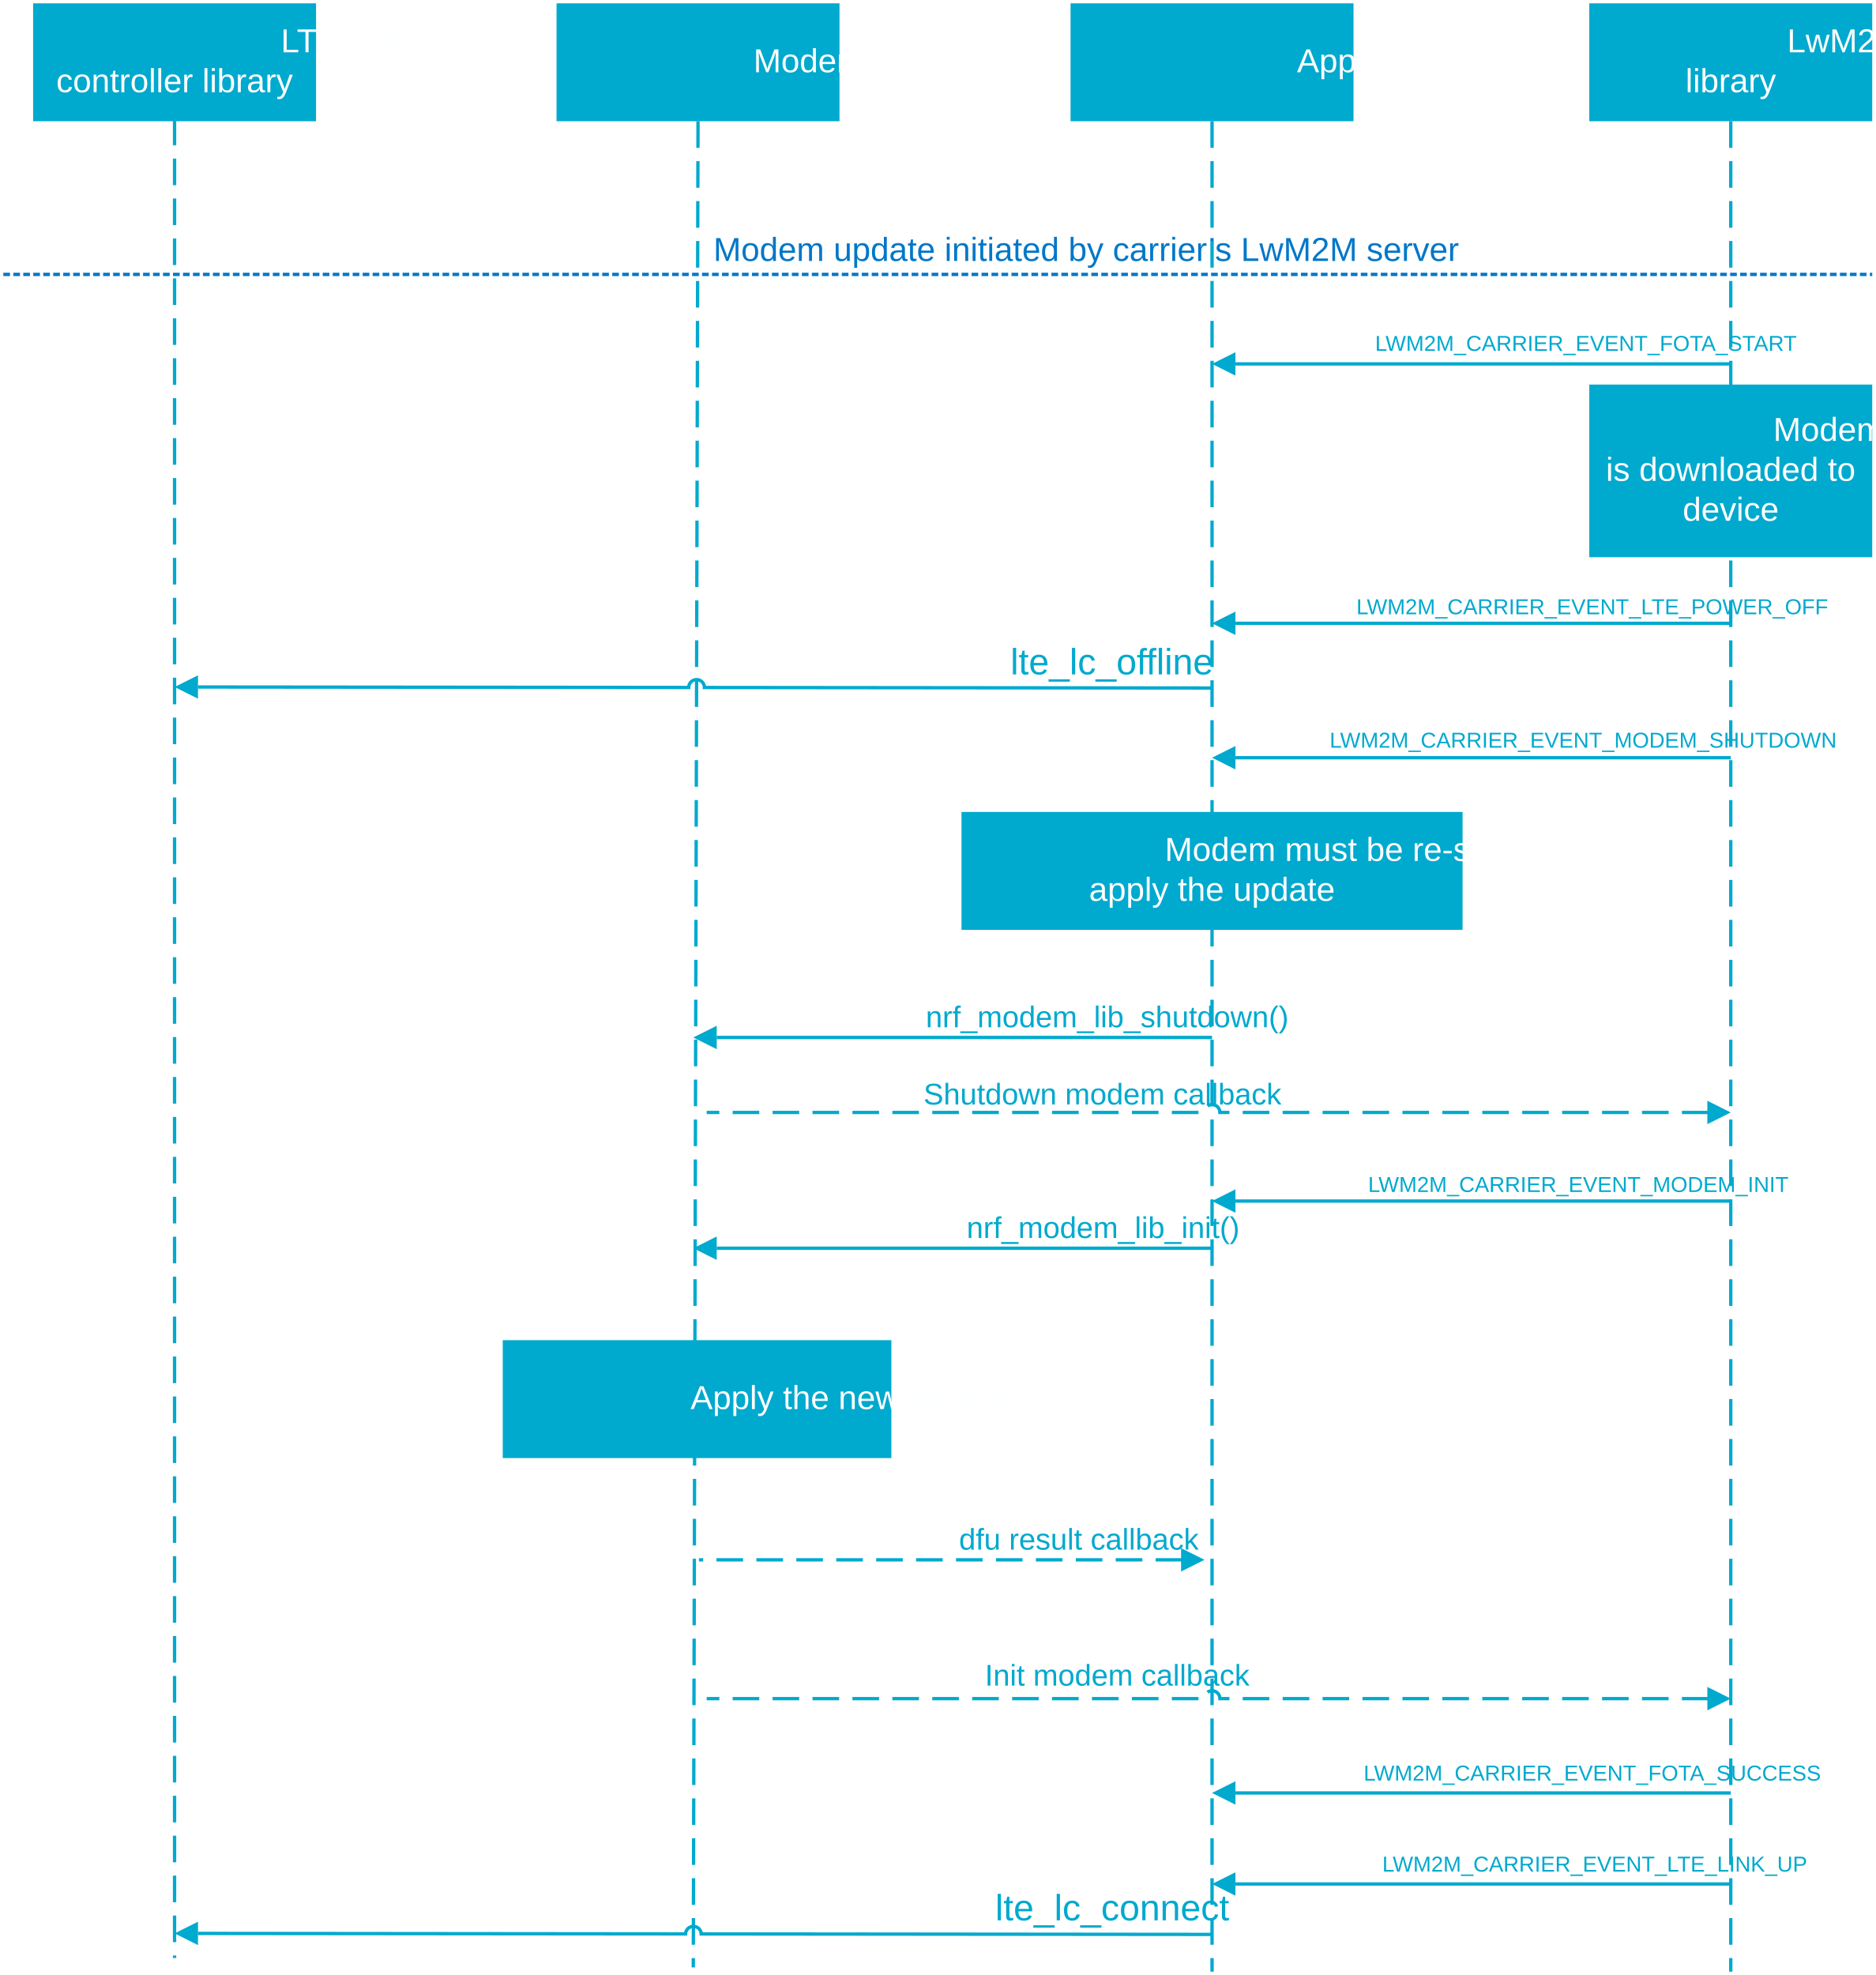
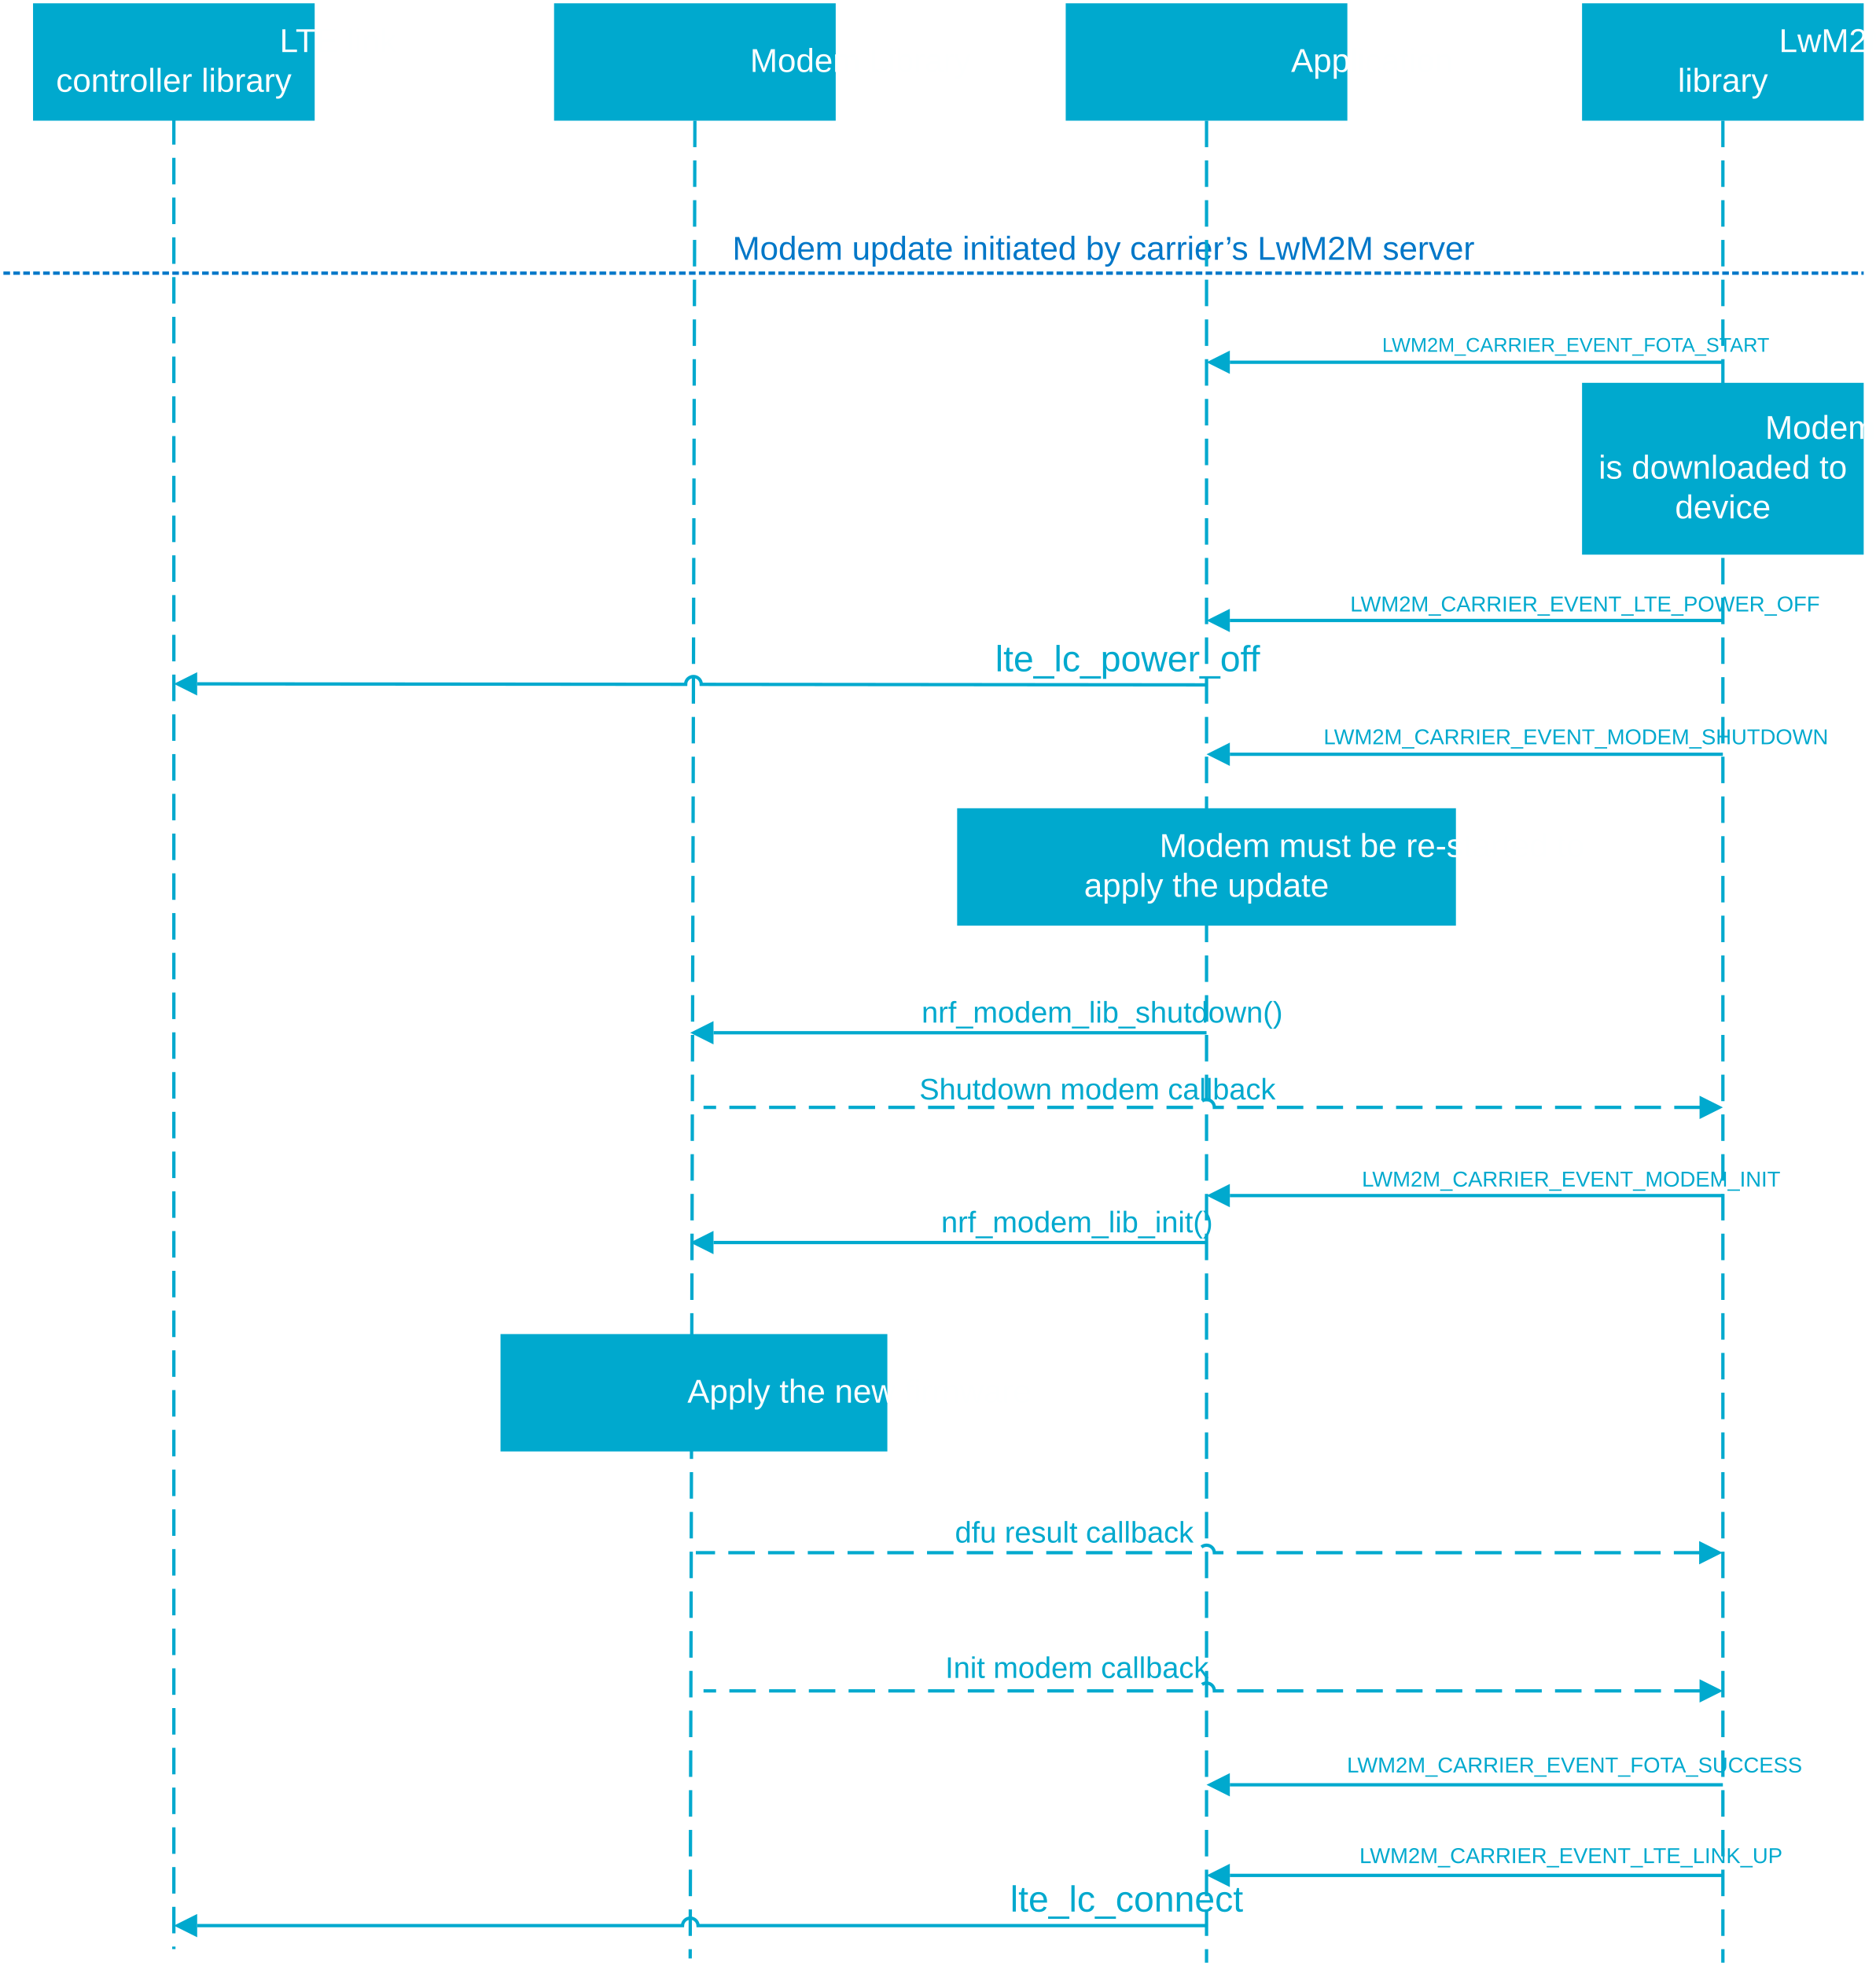
- <svg xmlns="http://www.w3.org/2000/svg" xmlns:ns1="http://schemas.microsoft.com/visio/2003/SVGExtensions/" xmlns:xlink="http://www.w3.org/1999/xlink" width="7.829in" height="8.243in" viewBox="0 0 563.707 593.513" xml:space="preserve" color-interpolation-filters="sRGB" class="st14">
+ <svg xmlns="http://www.w3.org/2000/svg" xmlns:ns1="http://schemas.microsoft.com/visio/2003/SVGExtensions/" xmlns:xlink="http://www.w3.org/1999/xlink" width="7.865in" height="8.243in" viewBox="0 0 566.245 593.513" xml:space="preserve" color-interpolation-filters="sRGB" class="st15">
  <ns1:documentProperties ns1:langID="1035" ns1:viewMarkup="false" />
  <style type="text/css">
	
		.st1 {fill:#00a9ce;stroke:none;stroke-width:1}
		.st2 {fill:#feffff;font-family:Arial;font-size:0.833em}
		.st3 {font-size:1em}
		.st4 {fill:none;stroke:none;stroke-width:1}
		.st5 {fill:#0077c8;font-family:Arial;font-size:0.833em}
		.st6 {stroke:#0077c8;stroke-dasharray:2,1;stroke-linecap:butt;stroke-width:1}
- 		.st7 {fill:#00a9ce;font-family:Arial;font-size:0.542em}
- 		.st8 {fill:#00a9ce;font-family:Arial;font-size:0.75em}
- 		.st9 {stroke:#00a9ce;stroke-dasharray:8,4;stroke-linecap:butt;stroke-width:1}
- 		.st10 {marker-start:url(#mrkr4-37);stroke:#00a9ce;stroke-dasharray:8,4;stroke-linecap:butt;stroke-width:1}
- 		.st11 {fill:#00a9ce;fill-opacity:1;stroke:#00a9ce;stroke-opacity:1;stroke-width:0.284}
- 		.st12 {fill:#00a9ce;font-family:Arial;font-size:0.917em}
- 		.st13 {marker-end:url(#mrkr4-55);stroke:#00a9ce;stroke-linecap:butt;stroke-width:1}
- 		.st14 {fill:none;fill-rule:evenodd;font-size:12px;overflow:visible;stroke-linecap:square;stroke-miterlimit:3}
+ 		.st7 {fill:#00a9ce;font-family:Arial;font-size:0.5em}
+ 		.st8 {fill:#00a9ce;font-family:Arial;font-size:0.542em}
+ 		.st9 {fill:#00a9ce;font-family:Arial;font-size:0.75em}
+ 		.st10 {stroke:#00a9ce;stroke-dasharray:8,4;stroke-linecap:butt;stroke-width:1}
+ 		.st11 {marker-start:url(#mrkr4-37);stroke:#00a9ce;stroke-dasharray:8,4;stroke-linecap:butt;stroke-width:1}
+ 		.st12 {fill:#00a9ce;fill-opacity:1;stroke:#00a9ce;stroke-opacity:1;stroke-width:0.284}
+ 		.st13 {fill:#00a9ce;font-family:Arial;font-size:0.917em}
+ 		.st14 {marker-end:url(#mrkr4-55);stroke:#00a9ce;stroke-linecap:butt;stroke-width:1}
+ 		.st15 {fill:none;fill-rule:evenodd;font-size:12px;overflow:visible;stroke-linecap:square;stroke-miterlimit:3}
	
	</style>
  <defs id="Markers">
    <g id="lend4">
      <path d="M 2 1 L 0 0 L 2 -1 L 2 1 " style="stroke:none" />
    </g>
-     <marker id="mrkr4-37" class="st11" ns1:arrowType="4" ns1:arrowSize="2" ns1:setback="6.68" refX="6.68" orient="auto" markerUnits="strokeWidth" overflow="visible">
+     <marker id="mrkr4-37" class="st12" ns1:arrowType="4" ns1:arrowSize="2" ns1:setback="6.68" refX="6.68" orient="auto" markerUnits="strokeWidth" overflow="visible">
      <use xlink:href="#lend4" transform="scale(3.52) " />
    </marker>
-     <marker id="mrkr4-55" class="st11" ns1:arrowType="4" ns1:arrowSize="2" ns1:setback="7.04" refX="-7.04" orient="auto" markerUnits="strokeWidth" overflow="visible">
+     <marker id="mrkr4-55" class="st12" ns1:arrowType="4" ns1:arrowSize="2" ns1:setback="7.04" refX="-7.04" orient="auto" markerUnits="strokeWidth" overflow="visible">
      <use xlink:href="#lend4" transform="scale(-3.52,-3.52) " />
    </marker>
  </defs>
  <g ns1:mID="0" ns1:index="1" ns1:groupContext="foregroundPage">
    <ns1:pageProperties ns1:drawingScale="0.0393701" ns1:pageScale="0.0393701" ns1:drawingUnits="24" ns1:shadowOffsetX="8.50394" ns1:shadowOffsetY="-8.50394" />
    <ns1:layer ns1:name="Connector" ns1:index="0" />
    <g id="shape84-1" ns1:mID="84" ns1:groupContext="shape" transform="translate(477.668,-557.08)">
      <ns1:userDefs>
        <ns1:ud ns1:nameU="visVersion" ns1:val="VT0(15):26" />
      </ns1:userDefs>
      <ns1:textBlock ns1:margins="rect(4,4,4,4)" ns1:tabSpace="42.5197" />
      <ns1:textRect cx="42.52" cy="575.796" width="85.04" height="35.433" />
      <rect x="0" y="558.08" width="85.039" height="35.433" class="st1" />
      <text x="9.46" y="572.8" class="st2" ns1:langID="1044">
        <ns1:paragraph ns1:horizAlign="1" />
        <ns1:tabList />LwM2M carrier <tspan x="28.91" dy="1.2em" class="st3">library</tspan>
      </text>
    </g>
-     <g id="shape86-5" ns1:mID="86" ns1:groupContext="shape" transform="translate(160.188,-512.171)">
-       <ns1:textBlock ns1:margins="rect(4,4,4,4)" ns1:tabSpace="42.5197" />
-       <ns1:textRect cx="116.22" cy="586.988" width="232.45" height="13.05" />
-       <rect x="0" y="580.462" width="232.441" height="13.05" class="st4" />
-       <text x="4.23" y="590.59" class="st5" ns1:langID="1044">
+     <g id="shape86-5" ns1:mID="86" ns1:groupContext="shape" transform="translate(1,-512.171)">
+       <ns1:textBlock ns1:margins="rect(4,4,4,4)" ns1:tabSpace="42.5197" />
+       <ns1:textRect cx="282.122" cy="586.988" width="564.25" height="13.05" />
+       <rect x="0" y="580.462" width="564.245" height="13.05" class="st4" />
+       <text x="170.13" y="590.59" class="st5" ns1:langID="1044">
        <ns1:paragraph ns1:horizAlign="1" />
        <ns1:tabList />Modem update initiated by carrier’s LwM2M server</text>
    </g>
    <g id="shape87-8" ns1:mID="87" ns1:groupContext="shape" transform="translate(1,-511.048)">
      <path d="M0 593.51 L561.71 593.51" class="st6" />
    </g>
-     <g id="shape90-11" ns1:mID="90" ns1:groupContext="shape" transform="translate(369.584,-483.636)">
-       <ns1:textBlock ns1:margins="rect(4,4,4,4)" ns1:tabSpace="42.5197" />
-       <ns1:textRect cx="75.302" cy="587.135" width="150.61" height="12.756" />
-       <rect x="0" y="580.757" width="150.603" height="12.756" class="st4" />
-       <text x="11.19" y="589.08" class="st7" ns1:langID="1044">
+     <g id="shape90-11" ns1:mID="90" ns1:groupContext="shape" transform="translate(362.262,-482.741)">
+       <ns1:textBlock ns1:margins="rect(4,4,4,4)" ns1:tabSpace="42.5197" />
+       <ns1:textRect cx="84.225" cy="587.135" width="168.45" height="12.756" />
+       <rect x="0" y="580.757" width="168.45" height="12.756" class="st4" />
+       <text x="25.05" y="588.94" class="st7" ns1:langID="1044">
        <ns1:paragraph ns1:horizAlign="1" />
        <ns1:tabList />LWM2M_CARRIER_EVENT_FOTA_START</text>
    </g>
    <g id="shape94-14" ns1:mID="94" ns1:groupContext="shape" transform="translate(356.296,-364.394)">
      <ns1:textBlock ns1:margins="rect(4,4,4,4)" ns1:tabSpace="42.5197" />
      <ns1:textRect cx="87.208" cy="587.135" width="174.42" height="12.756" />
      <rect x="0" y="580.757" width="174.416" height="12.756" class="st4" />
-       <text x="10.82" y="589.08" class="st7" ns1:langID="1044">
+       <text x="10.82" y="589.08" class="st8" ns1:langID="1044">
        <ns1:paragraph ns1:horizAlign="1" />
        <ns1:tabList />LWM2M_CARRIER_EVENT_MODEM_SHUTDOWN</text>
    </g>
    <g id="shape101-17" ns1:mID="101" ns1:groupContext="shape" transform="translate(366.75,-227.764)">
      <ns1:textBlock ns1:margins="rect(4,4,4,4)" ns1:tabSpace="42.5197" />
      <ns1:textRect cx="75.302" cy="584.017" width="150.61" height="18.992" />
      <rect x="0" y="574.521" width="150.603" height="18.992" class="st4" />
-       <text x="11.92" y="585.97" class="st7" ns1:langID="1044">
+       <text x="11.92" y="585.97" class="st8" ns1:langID="1044">
        <ns1:paragraph ns1:horizAlign="1" />
        <ns1:tabList />LWM2M_CARRIER_EVENT_MODEM_INIT</text>
    </g>
    <g id="shape103-20" ns1:mID="103" ns1:groupContext="shape" transform="translate(226.05,-281.742)">
      <ns1:textBlock ns1:margins="rect(4,4,4,4)" ns1:tabSpace="42.5197" />
      <ns1:textRect cx="61.696" cy="587.135" width="123.4" height="12.756" />
      <rect x="0" y="580.757" width="123.393" height="12.756" class="st4" />
-       <text x="7.17" y="590.44" class="st8" ns1:langID="1044">
+       <text x="7.17" y="590.44" class="st9" ns1:langID="1044">
        <ns1:paragraph ns1:horizAlign="1" />
        <ns1:tabList />nrf_modem_lib_shutdown()</text>
    </g>
    <g id="shape120-23" ns1:mID="120" ns1:groupContext="shape" ns1:layerMember="0" transform="translate(357.196,-557.08)">
-       <path d="M7.09 593.51 L7.09 1149.59" class="st9" />
-     </g>
-     <g id="shape130-26" ns1:mID="130" ns1:groupContext="shape" transform="translate(228.119,-218.41)">
-       <ns1:textBlock ns1:margins="rect(4,4,4,4)" ns1:tabSpace="42.5197" />
-       <ns1:textRect cx="58.402" cy="587.135" width="116.81" height="12.756" />
-       <rect x="0" y="580.757" width="116.804" height="12.756" class="st4" />
-       <text x="17.39" y="590.44" class="st8" ns1:langID="1044">
+       <path d="M7.09 593.51 L7.09 1149.59" class="st10" />
+     </g>
+     <g id="shape130-26" ns1:mID="130" ns1:groupContext="shape" transform="translate(215.378,-218.41)">
+       <ns1:textBlock ns1:margins="rect(4,4,4,4)" ns1:tabSpace="42.5197" />
+       <ns1:textRect cx="64.772" cy="587.135" width="129.55" height="12.756" />
+       <rect x="0" y="580.757" width="129.545" height="12.756" class="st4" />
+       <text x="23.76" y="590.44" class="st9" ns1:langID="1044">
        <ns1:paragraph ns1:horizAlign="1" />
        <ns1:tabList />nrf_modem_lib_init()</text>
    </g>
    <g id="shape142-29" ns1:mID="142" ns1:groupContext="shape" transform="translate(224.633,-255.708)">
      <ns1:textBlock ns1:margins="rect(4,4,4,4)" ns1:tabSpace="42.5197" />
      <ns1:textRect cx="61.696" cy="584.017" width="123.4" height="18.992" />
      <rect x="0" y="574.521" width="123.393" height="18.992" class="st4" />
-       <text x="7.92" y="587.62" class="st8" ns1:langID="1044">
+       <text x="7.92" y="587.62" class="st9" ns1:langID="1044">
        <ns1:paragraph ns1:horizAlign="1" />
        <ns1:tabList />Shutdown modem callback</text>
    </g>
    <g id="shape143-32" ns1:mID="143" ns1:groupContext="shape" ns1:layerMember="0" transform="translate(520.188,-252.121)">
-       <path d="M-6.68 586.43 L-7.04 586.43 L-153.54 586.43 A2.362 2.362 -180 1 0 -158.27 586.43 L-307.79 586.43" class="st10" />
-     </g>
-     <g id="shape155-38" ns1:mID="155" ns1:groupContext="shape" transform="translate(362.262,-50.8823)">
+       <path d="M-6.68 586.43 L-7.04 586.43 L-153.54 586.43 A2.362 2.362 -180 1 0 -158.27 586.43 L-307.79 586.43" class="st11" />
+     </g>
+     <g id="shape155-38" ns1:mID="155" ns1:groupContext="shape" transform="translate(350.253,-50.8823)">
+       <ns1:textBlock ns1:margins="rect(4,4,4,4)" ns1:tabSpace="42.5197" />
+       <ns1:textRect cx="93.076" cy="584.017" width="186.16" height="18.992" />
+       <rect x="0" y="574.521" width="186.151" height="18.992" class="st4" />
+       <text x="23.91" y="585.97" class="st8" ns1:langID="1044">
+         <ns1:paragraph ns1:horizAlign="1" />
+         <ns1:tabList />LWM2M_CARRIER_EVENT_FOTA_SUCCESS</text>
+     </g>
+     <g id="shape158-41" ns1:mID="158" ns1:groupContext="shape" transform="translate(210.006,-81.0713)">
+       <ns1:textBlock ns1:margins="rect(4,4,4,4)" ns1:tabSpace="42.5197" />
+       <ns1:textRect cx="70.123" cy="584.017" width="140.25" height="18.992" />
+       <rect x="0" y="574.521" width="140.247" height="18.992" class="st4" />
+       <text x="30.36" y="587.62" class="st9" ns1:langID="1044">
+         <ns1:paragraph ns1:horizAlign="1" />
+         <ns1:tabList />Init modem callback</text>
+     </g>
+     <g id="shape160-44" ns1:mID="160" ns1:groupContext="shape" transform="translate(362.262,-401.386)">
      <ns1:textBlock ns1:margins="rect(4,4,4,4)" ns1:tabSpace="42.5197" />
      <ns1:textRect cx="84.225" cy="584.017" width="168.45" height="18.992" />
      <rect x="0" y="574.521" width="168.45" height="18.992" class="st4" />
-       <text x="15.06" y="585.97" class="st7" ns1:langID="1044">
-         <ns1:paragraph ns1:horizAlign="1" />
-         <ns1:tabList />LWM2M_CARRIER_EVENT_FOTA_SUCCESS</text>
-     </g>
-     <g id="shape158-41" ns1:mID="158" ns1:groupContext="shape" transform="translate(236.58,-81.0713)">
-       <ns1:textBlock ns1:margins="rect(4,4,4,4)" ns1:tabSpace="42.5197" />
-       <ns1:textRect cx="54.172" cy="584.017" width="108.35" height="18.992" />
-       <rect x="0" y="574.521" width="108.343" height="18.992" class="st4" />
-       <text x="14.41" y="587.62" class="st8" ns1:langID="1044">
-         <ns1:paragraph ns1:horizAlign="1" />
-         <ns1:tabList />Init modem callback</text>
-     </g>
-     <g id="shape160-44" ns1:mID="160" ns1:groupContext="shape" transform="translate(362.262,-401.386)">
-       <ns1:textBlock ns1:margins="rect(4,4,4,4)" ns1:tabSpace="42.5197" />
-       <ns1:textRect cx="84.225" cy="584.017" width="168.45" height="18.992" />
-       <rect x="0" y="574.521" width="168.45" height="18.992" class="st4" />
-       <text x="12.89" y="585.97" class="st7" ns1:langID="1044">
+       <text x="12.89" y="585.97" class="st8" ns1:langID="1044">
        <ns1:paragraph ns1:horizAlign="1" />
        <ns1:tabList />LWM2M_CARRIER_EVENT_LTE_POWER_OFF</text>
    </g>
-     <g id="shape164-47" ns1:mID="164" ns1:groupContext="shape" transform="translate(236.723,-387.78)">
-       <ns1:textBlock ns1:margins="rect(4,4,4,4)" ns1:tabSpace="42.5197" />
-       <ns1:textRect cx="42.52" cy="587.135" width="85.04" height="12.756" />
-       <rect x="0" y="580.757" width="85.039" height="12.756" class="st4" />
-       <text x="11.94" y="590.44" class="st12" ns1:langID="1044">
-         <ns1:paragraph ns1:horizAlign="1" />
-         <ns1:tabList />lte_lc_offline</text>
-     </g>
-     <g id="shape165-50" ns1:mID="165" ns1:groupContext="shape" ns1:layerMember="0" transform="translate(364.282,-5.26026)">
-       <path d="M0 586.58 L-153.52 586.43 A2.362 2.362 -180 0 0 -158.24 586.42 L-304.77 586.28" class="st13" />
-     </g>
-     <g id="shape166-56" ns1:mID="166" ns1:groupContext="shape" transform="translate(236.723,-13.35)">
-       <ns1:textBlock ns1:margins="rect(4,4,4,4)" ns1:tabSpace="42.5197" />
-       <ns1:textRect cx="42.52" cy="587.135" width="85.04" height="12.756" />
-       <rect x="0" y="580.757" width="85.039" height="12.756" class="st4" />
-       <text x="7.36" y="590.44" class="st12" ns1:langID="1044">
+     <g id="shape164-47" ns1:mID="164" ns1:groupContext="shape" transform="translate(215.378,-387.78)">
+       <ns1:textBlock ns1:margins="rect(4,4,4,4)" ns1:tabSpace="42.5197" />
+       <ns1:textRect cx="70.123" cy="587.135" width="140.25" height="12.756" />
+       <rect x="0" y="580.757" width="140.247" height="12.756" class="st4" />
+       <text x="30.07" y="590.44" class="st13" ns1:langID="1044">
+         <ns1:paragraph ns1:horizAlign="1" />
+         <ns1:tabList />lte_lc_power_off</text>
+     </g>
+     <g id="shape165-50" ns1:mID="165" ns1:groupContext="shape" ns1:layerMember="0" transform="translate(364.282,-19.276)">
+       <path d="M0 600.6 L-153.52 600.6 A2.362 2.362 -180 0 0 -158.24 600.6 L-304.77 600.6" class="st14" />
+     </g>
+     <g id="shape166-56" ns1:mID="166" ns1:groupContext="shape" transform="translate(215.007,-13.35)">
+       <ns1:textBlock ns1:margins="rect(4,4,4,4)" ns1:tabSpace="42.5197" />
+       <ns1:textRect cx="70.123" cy="587.135" width="140.25" height="12.756" />
+       <rect x="0" y="580.757" width="140.247" height="12.756" class="st4" />
+       <text x="34.96" y="590.44" class="st13" ns1:langID="1044">
        <ns1:paragraph ns1:horizAlign="1" />
        <ns1:tabList />lte_lc_connect</text>
    </g>
-     <g id="shape167-59" ns1:mID="167" ns1:groupContext="shape" transform="translate(377.106,-23.528)">
-       <ns1:textBlock ns1:margins="rect(4,4,4,4)" ns1:tabSpace="42.5197" />
-       <ns1:textRect cx="70.123" cy="584.017" width="140.25" height="18.992" />
-       <rect x="0" y="574.521" width="140.247" height="18.992" class="st4" />
-       <text x="5.83" y="585.97" class="st7" ns1:langID="1044">
+     <g id="shape167-59" ns1:mID="167" ns1:groupContext="shape" transform="translate(349.159,-23.528)">
+       <ns1:textBlock ns1:margins="rect(4,4,4,4)" ns1:tabSpace="42.5197" />
+       <ns1:textRect cx="93.076" cy="584.017" width="186.16" height="18.992" />
+       <rect x="0" y="574.521" width="186.151" height="18.992" class="st4" />
+       <text x="28.78" y="585.97" class="st8" ns1:langID="1044">
        <ns1:paragraph ns1:horizAlign="1" />
        <ns1:tabList />LWM2M_CARRIER_EVENT_LTE_LINK_UP</text>
    </g>
    <g id="shape169-62" ns1:mID="169" ns1:groupContext="shape" transform="translate(9.95151,-557.08)">
      <ns1:userDefs>
        <ns1:ud ns1:nameU="visVersion" ns1:val="VT0(15):26" />
      </ns1:userDefs>
      <ns1:textBlock ns1:margins="rect(4,4,4,4)" ns1:tabSpace="42.5197" />
      <ns1:textRect cx="42.52" cy="575.796" width="85.04" height="35.433" />
      <rect x="0" y="558.08" width="85.039" height="35.433" class="st1" />
      <text x="24.46" y="572.8" class="st2" ns1:langID="1044">
        <ns1:paragraph ns1:horizAlign="1" />
        <ns1:tabList />LTE link <tspan x="6.95" dy="1.2em" class="st3">controller library</tspan>
      </text>
    </g>
    <g id="shape171-66" ns1:mID="171" ns1:groupContext="shape" transform="translate(167.274,-557.08)">
      <ns1:userDefs>
        <ns1:ud ns1:nameU="visVersion" ns1:val="VT0(15):26" />
      </ns1:userDefs>
      <ns1:textBlock ns1:margins="rect(4,4,4,4)" ns1:tabSpace="42.5197" />
      <ns1:textRect cx="42.52" cy="575.796" width="85.04" height="35.433" />
      <rect x="0" y="558.08" width="85.039" height="35.433" class="st1" />
      <text x="9.17" y="578.8" class="st2" ns1:langID="1044">
        <ns1:paragraph ns1:horizAlign="1" />
        <ns1:tabList />Modem Library</text>
    </g>
    <g id="shape172-69" ns1:mID="172" ns1:groupContext="shape" transform="translate(321.763,-557.08)">
      <ns1:userDefs>
        <ns1:ud ns1:nameU="visVersion" ns1:val="VT0(15):26" />
      </ns1:userDefs>
      <ns1:textBlock ns1:margins="rect(4,4,4,4)" ns1:tabSpace="42.5197" />
      <ns1:textRect cx="42.52" cy="575.796" width="85.04" height="35.433" />
      <rect x="0" y="558.08" width="85.039" height="35.433" class="st1" />
      <text x="18.06" y="578.8" class="st2" ns1:langID="1044">
        <ns1:paragraph ns1:horizAlign="1" />
        <ns1:tabList />Application</text>
    </g>
    <g id="shape179-72" ns1:mID="179" ns1:groupContext="shape" ns1:layerMember="0" transform="translate(216.172,-557.08)">
-       <path d="M-6.38 593.51 L-7.8 1148.32" class="st9" />
+       <path d="M-6.38 593.51 L-7.8 1148.32" class="st10" />
    </g>
    <g id="shape180-75" ns1:mID="180" ns1:groupContext="shape" ns1:layerMember="0" transform="translate(513.101,-557.08)">
-       <path d="M7.09 593.51 L7.09 1149.59" class="st9" />
+       <path d="M7.09 593.51 L7.09 1149.59" class="st10" />
    </g>
    <g id="shape181-78" ns1:mID="181" ns1:groupContext="shape" ns1:layerMember="0" transform="translate(59.5578,-557.859)">
-       <path d="M-7.09 593.51 L-7.09 1146.27" class="st9" />
+       <path d="M-7.09 593.51 L-7.09 1146.27" class="st10" />
    </g>
    <g id="shape183-81" ns1:mID="183" ns1:groupContext="shape" ns1:layerMember="0" transform="translate(520.188,-477.071)">
-       <path d="M0 586.43 L-148.87 586.43" class="st13" />
+       <path d="M0 586.43 L-148.87 586.43" class="st14" />
    </g>
    <g id="shape184-86" ns1:mID="184" ns1:groupContext="shape" ns1:layerMember="0" transform="translate(520.188,-399.119)">
-       <path d="M0 586.43 L-148.87 586.43" class="st13" />
+       <path d="M0 586.43 L-148.87 586.43" class="st14" />
    </g>
    <g id="shape185-91" ns1:mID="185" ns1:groupContext="shape" ns1:layerMember="0" transform="translate(520.188,-358.725)">
-       <path d="M0 586.43 L-148.87 586.43" class="st13" />
+       <path d="M0 586.43 L-148.87 586.43" class="st14" />
    </g>
    <g id="shape186-96" ns1:mID="186" ns1:groupContext="shape" ns1:layerMember="0" transform="translate(364.282,-274.655)">
-       <path d="M0 586.43 L-148.87 586.43" class="st13" />
+       <path d="M0 586.43 L-148.87 586.43" class="st14" />
    </g>
    <g id="shape77-101" ns1:mID="77" ns1:groupContext="shape" transform="translate(288.98,-314.079)">
      <ns1:userDefs>
        <ns1:ud ns1:nameU="visVersion" ns1:val="VT0(15):26" />
      </ns1:userDefs>
      <ns1:textBlock ns1:margins="rect(4,4,4,4)" ns1:tabSpace="42.5197" />
      <ns1:textRect cx="75.302" cy="575.796" width="150.61" height="35.433" />
      <rect x="0" y="558.08" width="150.603" height="35.433" class="st1" />
      <text x="11.11" y="572.8" class="st2" ns1:langID="1044">
        <ns1:paragraph ns1:horizAlign="1" />
        <ns1:tabList />Modem must be re-started to <tspan x="38.33" dy="1.2em" class="st3">apply the update</tspan>
      </text>
    </g>
    <g id="shape154-105" ns1:mID="154" ns1:groupContext="shape" transform="translate(151.101,-155.339)">
      <ns1:userDefs>
        <ns1:ud ns1:nameU="visVersion" ns1:val="VT0(15):26" />
      </ns1:userDefs>
      <ns1:textBlock ns1:margins="rect(4,4,4,4)" ns1:tabSpace="42.5197" />
      <ns1:textRect cx="58.402" cy="575.796" width="116.81" height="35.433" />
      <rect x="0" y="558.08" width="116.804" height="35.433" class="st1" />
      <text x="6.44" y="578.8" class="st2" ns1:langID="1044">
        <ns1:paragraph ns1:horizAlign="1" />
        <ns1:tabList />Apply the new firmware</text>
    </g>
    <g id="shape69-108" ns1:mID="69" ns1:groupContext="shape" transform="translate(477.668,-426.07)">
      <ns1:userDefs>
        <ns1:ud ns1:nameU="visVersion" ns1:val="VT0(15):26" />
      </ns1:userDefs>
      <ns1:textBlock ns1:margins="rect(4,4,4,4)" ns1:tabSpace="42.5197" />
      <ns1:textRect cx="42.52" cy="567.576" width="85.04" height="51.874" />
      <rect x="0" y="541.639" width="85.039" height="51.874" class="st1" />
      <text x="5.29" y="558.58" class="st2" ns1:langID="1044">
        <ns1:paragraph ns1:horizAlign="1" />
        <ns1:tabList />Modem firmware <tspan x="4.99" dy="1.2em" class="st3">is downloaded to </tspan>
        <tspan x="28.07" dy="1.2em" class="st3">device</tspan>
      </text>
    </g>
    <g id="shape187-113" ns1:mID="187" ns1:groupContext="shape" ns1:layerMember="0" transform="translate(520.188,-225.496)">
-       <path d="M0 586.43 L-148.87 586.43" class="st13" />
+       <path d="M0 586.43 L-148.87 586.43" class="st14" />
    </g>
    <g id="shape188-118" ns1:mID="188" ns1:groupContext="shape" ns1:layerMember="0" transform="translate(364.282,-211.323)">
-       <path d="M0 586.43 L-148.87 586.43" class="st13" />
+       <path d="M0 586.43 L-148.87 586.43" class="st14" />
    </g>
    <g id="shape190-123" ns1:mID="190" ns1:groupContext="shape" ns1:layerMember="0" transform="translate(364.282,-379.827)">
-       <path d="M0 586.58 L-152.56 586.43 A2.362 2.362 -180 1 0 -157.29 586.42 L-304.77 586.28" class="st13" />
+       <path d="M0 586.58 L-152.56 586.43 A2.362 2.362 -180 1 0 -157.29 586.42 L-304.77 586.28" class="st14" />
    </g>
    <g id="shape193-128" ns1:mID="193" ns1:groupContext="shape" ns1:layerMember="0" transform="translate(520.188,-75.9689)">
-       <path d="M-6.68 586.43 L-7.04 586.43 L-153.54 586.43 A2.362 2.362 -180 0 0 -158.27 586.43 L-307.79 586.43" class="st10" />
+       <path d="M-6.68 586.43 L-7.04 586.43 L-153.54 586.43 A2.362 2.362 -180 0 0 -158.27 586.43 L-307.79 586.43" class="st11" />
    </g>
    <g id="shape194-133" ns1:mID="194" ns1:groupContext="shape" ns1:layerMember="0" transform="translate(520.188,-47.6224)">
-       <path d="M0 586.43 L-148.87 586.43" class="st13" />
+       <path d="M0 586.43 L-148.87 586.43" class="st14" />
    </g>
    <g id="shape195-138" ns1:mID="195" ns1:groupContext="shape" ns1:layerMember="0" transform="translate(520.188,-20.2681)">
-       <path d="M0 586.43 L-148.87 586.43" class="st13" />
-     </g>
-     <g id="shape196-143" ns1:mID="196" ns1:groupContext="shape" transform="translate(236.723,-121.04)">
-       <ns1:textBlock ns1:margins="rect(4,4,4,4)" ns1:tabSpace="42.5197" />
-       <ns1:textRect cx="42.52" cy="584.017" width="85.04" height="18.992" />
-       <rect x="0" y="574.521" width="85.039" height="18.992" class="st4" />
-       <text x="6.5" y="586.72" class="st8" ns1:langID="1044">
+       <path d="M0 586.43 L-148.87 586.43" class="st14" />
+     </g>
+     <g id="shape196-143" ns1:mID="196" ns1:groupContext="shape" transform="translate(209.191,-121.04)">
+       <ns1:textBlock ns1:margins="rect(4,4,4,4)" ns1:tabSpace="42.5197" />
+       <ns1:textRect cx="70.123" cy="584.017" width="140.25" height="18.992" />
+       <rect x="0" y="574.521" width="140.247" height="18.992" class="st4" />
+       <text x="34.11" y="586.72" class="st9" ns1:langID="1044">
        <ns1:paragraph ns1:horizAlign="1" />
        <ns1:tabList />dfu result callback</text>
    </g>
-     <g id="shape197-146" ns1:mID="197" ns1:groupContext="shape" ns1:layerMember="0" transform="translate(362.015,-117.683)">
-       <path d="M-6.68 586.43 L-7.04 586.43 L-151.94 586.43" class="st10" />
+     <g id="shape197-146" ns1:mID="197" ns1:groupContext="shape" ns1:layerMember="0" transform="translate(520.064,-117.683)">
+       <path d="M-6.68 586.43 L-7.04 586.43 L-153.42 586.43 A2.362 2.362 -180 0 0 -158.14 586.43 L-309.99 586.43" class="st11" />
    </g>
  </g>
</svg>
